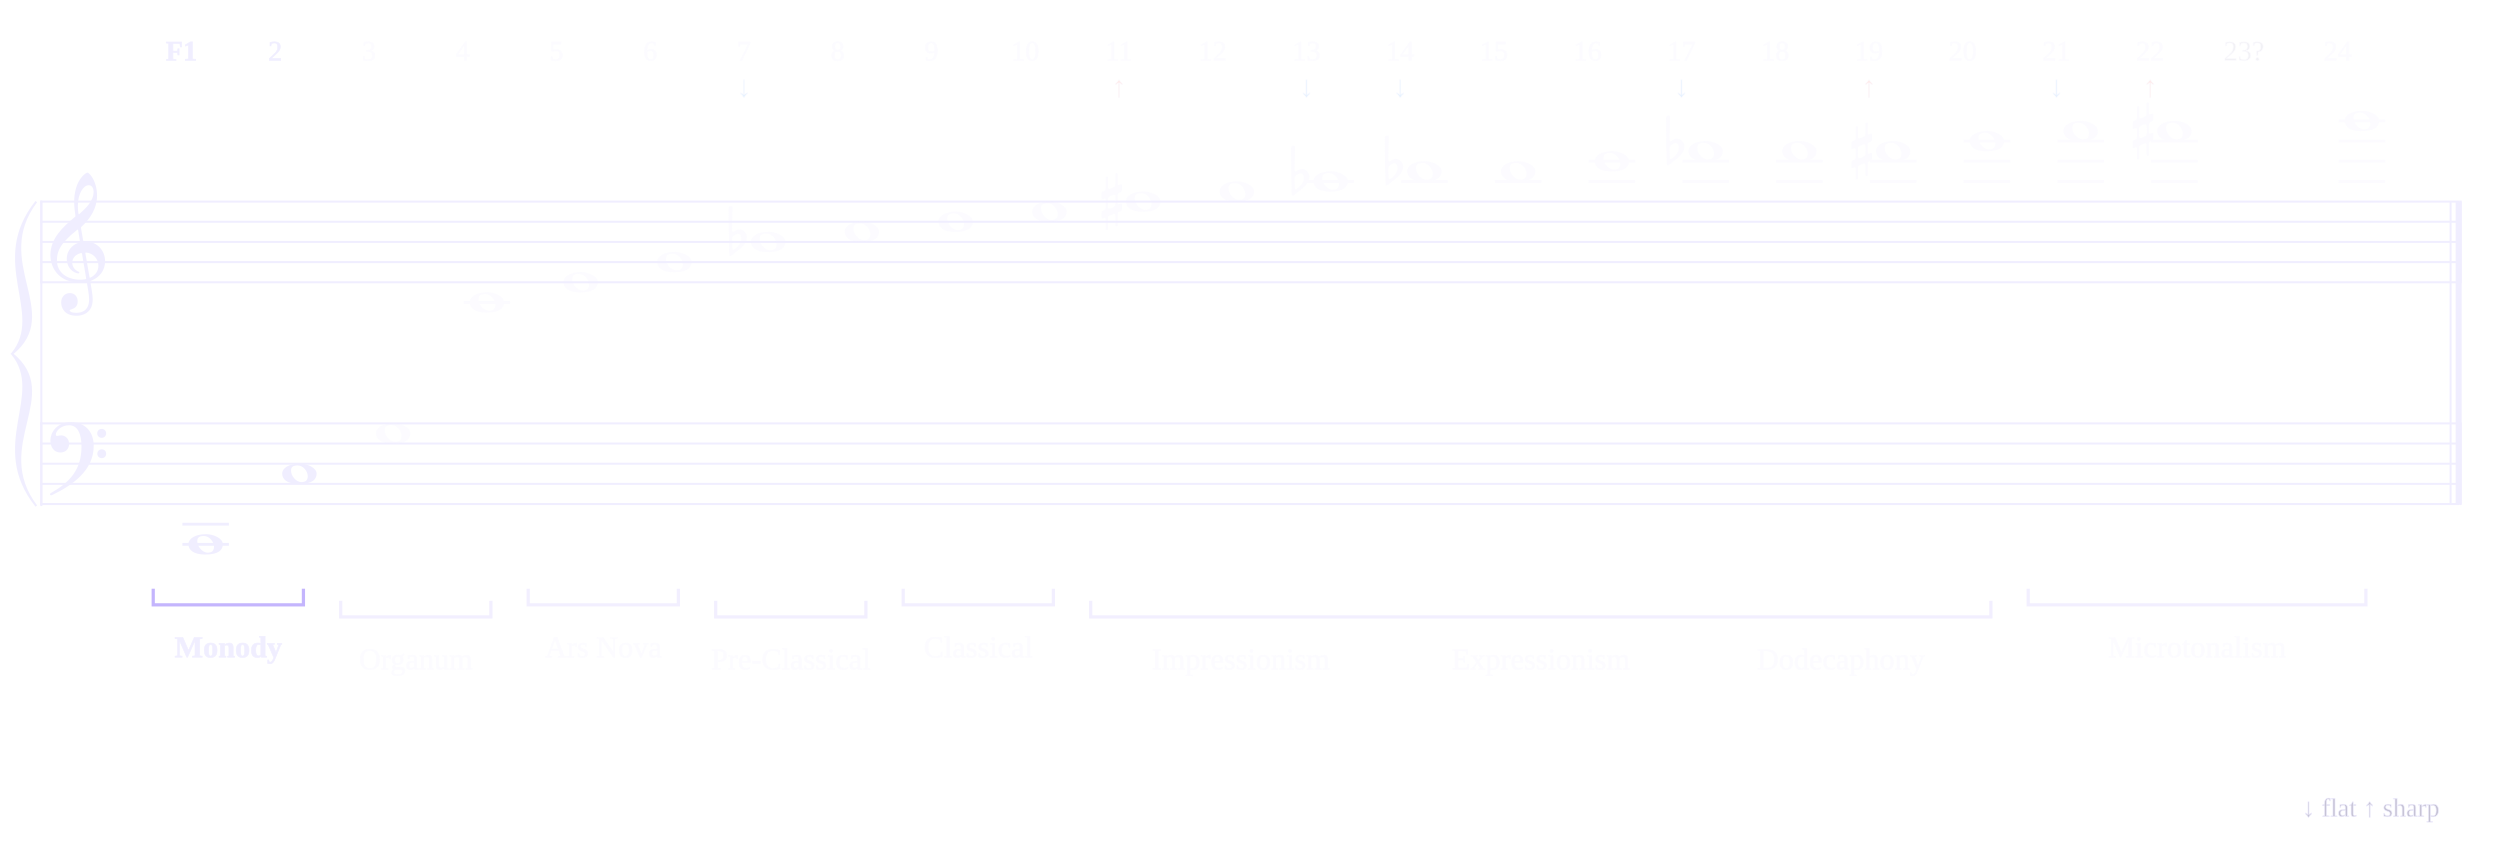
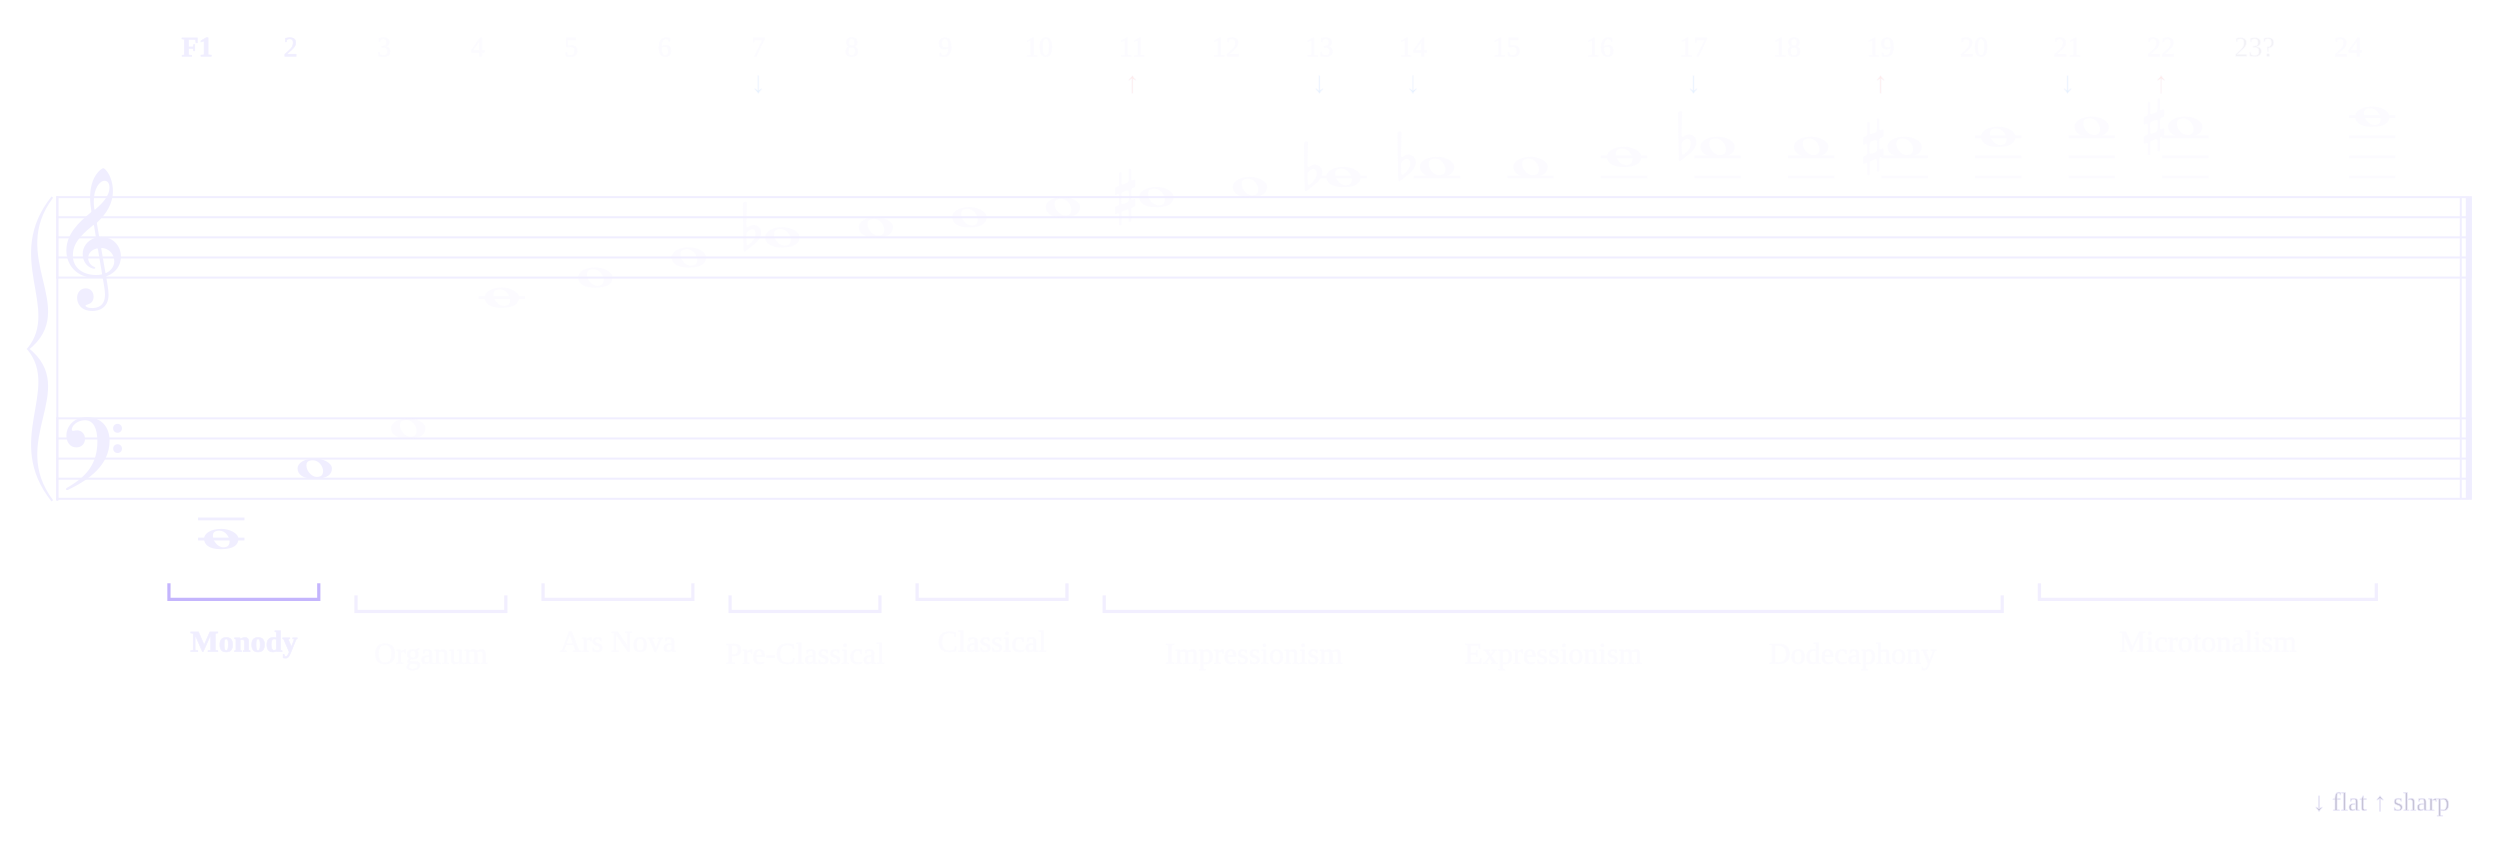
- <svg xmlns="http://www.w3.org/2000/svg" stroke-width="0.3" stroke-dasharray="none" fill="#f0eeff" stroke="#f0eeff" font-family="Arial, sans-serif" font-size="10pt" font-weight="normal" font-style="normal" viewBox="0 0 1240 420" role="img" style="width: 1240px; height: 420px;">
+ <svg xmlns="http://www.w3.org/2000/svg" stroke-width="0.3" stroke-dasharray="none" fill="#f0eeff" stroke="#f0eeff" font-family="Arial, sans-serif" font-size="10pt" font-weight="normal" font-style="normal" viewBox="-8 3 1243 419" style="width: 1240px; height: 420px;" role="img">
  <g class="vf-stave" id="vf-auto5633" stroke-width="1" fill="#f0eeff" stroke="#f0eeff">
    <path fill="none" d="M20 100L1220 100" />
    <path fill="none" d="M20 110L1220 110" />
    <path fill="none" d="M20 120L1220 120" />
    <path fill="none" d="M20 130L1220 130" />
    <path fill="none" d="M20 140L1220 140" />
  </g>
  <g class="vf-stavebarline" id="vf-auto5634" fill="#f0eeff" stroke="#f0eeff">
    <rect x="20" y="99.5" width="1" height="41" stroke="none" />
  </g>
  <g class="vf-stavebarline" id="vf-auto5635" fill="#f0eeff" stroke="#f0eeff">
    <rect x="1220" y="99.5" width="1" height="41" stroke="none" />
  </g>
  <g class="vf-clef" id="vf-auto5636" fill="#f0eeff" stroke="#f0eeff">
    <path stroke="none" d="M40.191 113.208C40.135 112.731,40.191 112.703,40.444 112.45C44.824 108.378,48.138 103.24,48.138 97.034C48.138 93.524,47.155 90.042,45.498 87.627C44.881 86.729,43.842 85.606,43.392 85.606C42.831 85.606,41.567 86.644,40.781 87.543C37.776 90.856,36.794 95.911,36.794 100.123C36.794 102.454,37.102 105.093,37.383 106.75C37.468 107.227,37.496 107.311,37.018 107.733C31.178 112.534,25 118.319,25 126.49C25 133.51,29.802 140.193,39.714 140.193C40.641 140.193,41.708 140.109,42.522 139.94C42.943 139.856,43.027 139.828,43.112 140.305C43.589 143.029,44.207 146.539,44.207 148.449C44.207 154.43,40.163 155.16,37.776 155.16C35.586 155.16,34.547 154.514,34.547 153.98C34.547 153.7,34.912 153.587,35.839 153.278C37.102 152.913,38.535 151.846,38.535 149.488C38.535 147.269,37.131 145.36,34.66 145.36C31.964 145.36,30.335 147.522,30.335 150.021C30.335 152.632,31.908 156.62,38.029 156.62C40.725 156.62,45.976 155.384,45.976 148.533C45.976 146.202,45.246 142.383,44.824 139.856C44.74 139.379,44.768 139.435,45.33 139.182C49.43 137.554,52.125 134.128,52.125 129.551C52.125 124.384,48.334 119.807,42.382 119.807C41.343 119.807,41.343 119.807,41.202 119.077M44.01 91.867C45.33 91.867,46.425 92.962,46.425 95.181C46.425 99.674,42.578 103.324,39.405 106.104C39.124 106.357,38.956 106.3,38.872 105.767C38.703 104.728,38.619 103.352,38.619 102.06C38.619 95.742,41.539 91.867,44.01 91.867M39.602 119.414C39.714 120.172,39.714 120.144,38.984 120.369C35.446 121.576,33.115 124.777,33.115 128.231C33.115 131.853,35.025 134.437,37.776 135.391C38.113 135.504,38.591 135.616,38.872 135.616C39.18 135.616,39.349 135.419,39.349 135.167C39.349 134.886,39.04 134.774,38.759 134.661C37.046 133.931,35.839 132.19,35.839 130.337C35.839 128.006,37.411 126.293,39.882 125.591C40.528 125.423,40.612 125.479,40.697 125.928L42.718 137.975C42.803 138.424,42.747 138.424,42.157 138.536C41.511 138.649,40.697 138.733,39.882 138.733C32.806 138.733,28.229 134.802,28.229 129.186C28.229 126.799,28.65 123.598,31.992 119.807C34.435 117.111,36.288 115.595,38.17 114.079C38.591 113.742,38.675 113.798,38.759 114.219M42.382 125.844C42.297 125.339,42.353 125.226,42.831 125.283C46.116 125.563,48.812 128.315,48.812 131.853C48.812 134.409,47.267 136.458,45.021 137.61C44.544 137.834,44.459 137.834,44.375 137.357" />
  </g>
  <g class="vf-stave" id="vf-auto5637" stroke-width="1" fill="#f0eeff" stroke="#f0eeff">
    <path fill="none" d="M20 210L1220 210" />
    <path fill="none" d="M20 220L1220 220" />
    <path fill="none" d="M20 230L1220 230" />
    <path fill="none" d="M20 240L1220 240" />
    <path fill="none" d="M20 250L1220 250" />
  </g>
  <g class="vf-stavebarline" id="vf-auto5638" fill="#f0eeff" stroke="#f0eeff">
    <rect x="20" y="209.5" width="1" height="41" stroke="none" />
  </g>
  <g class="vf-stavebarline" id="vf-auto5639" fill="#f0eeff" stroke="#f0eeff">
    <rect x="1220" y="209.5" width="1" height="41" stroke="none" />
  </g>
  <g class="vf-clef" id="vf-auto5640" fill="#f0eeff" stroke="#f0eeff">
    <path stroke="none" d="M35.193 209.414C28.145 209.414,25 214.552,25 218.428C25 221.657,26.685 224.437,29.97 224.437C32.525 224.437,34.266 222.668,34.266 220.168C34.266 217.585,32.357 215.956,30.391 215.956C29.296 215.956,28.875 216.237,28.37 216.237C27.836 216.237,27.696 215.928,27.696 215.507C27.696 213.907,30.139 210.93,34.266 210.93C38.535 210.93,40.416 215.142,40.416 221.488C40.416 232.776,34.828 239.094,25.393 244.458C25.028 244.654,24.803 244.879,24.803 245.188C24.803 245.44,24.972 245.665,25.337 245.665C25.534 245.665,25.758 245.609,26.011 245.469C35.951 240.611,46.481 233.422,46.481 221.123C46.481 214.103,42.185 209.414,35.193 209.414M50.44 212.727C49.177 212.727,48.222 213.682,48.222 214.946C48.222 216.209,49.177 217.164,50.44 217.164C51.676 217.164,52.659 216.209,52.659 214.946C52.659 213.682,51.676 212.727,50.44 212.727M50.469 222.864C49.233 222.864,48.278 223.791,48.278 225.054C48.278 226.318,49.233 227.245,50.469 227.245C51.732 227.245,52.659 226.318,52.659 225.054C52.659 223.791,51.732 222.864,50.469 222.864" />
  </g>
  <path fill="#f0eeff" stroke="none" d="M18 100C-4.8 130.2,31.2 155.115,6 175.5C31.2 195.885,-4.8 220.8,18 251C-6 220.8,22.8 195.885,6 175.5C22.8 155.115,-6 130.2,18 100" />
  <path stroke-width="1" fill="none" stroke="#f0eeff" d="M18 100C-4.8 130.2,31.2 155.115,6 175.5C31.2 195.885,-4.8 220.8,18 251C-6 220.8,22.8 195.885,6 175.5C22.8 155.115,-6 130.2,18 100" />
  <rect x="20" y="100" width="1" height="151" fill="#f0eeff" stroke="none" />
  <rect x="1215" y="100" width="1" height="150" fill="#f0eeff" stroke="none" />
  <rect x="1218" y="100" width="3" height="150" fill="#f0eeff" stroke="none" />
  <g fill="#f0eeff" stroke="#f0eeff">
    <g class="vf-stavenote" id="vf-auto5644">
      <path stroke-width="1.4" fill="none" stroke="#f0eeff" d="M90.464 260L113.536 260" />
      <path stroke-width="1.4" fill="none" stroke="#f0eeff" d="M90.464 270L113.536 270" />
      <g class="vf-notehead" id="vf-auto5647" pointer-events="bounding-box">
        <path stroke="none" d="M102.197 264.946C96.833 264.946,93.464 267.164,93.464 269.916C93.464 272.64,95.766 275.054,101.803 275.054C108.43 275.054,110.536 272.752,110.536 269.916C110.536 267.052,105.959 264.946,102.197 264.946M97.956 267.445C98.406 266.041,99.894 265.844,101.158 265.844C103.938 265.844,106.156 268.821,106.156 271.264C106.156 272.499,105.622 273.65,104.303 273.959C103.909 274.072,103.46 274.128,103.039 274.128C101.579 274.128,100.091 273.145,99.248 272.022C98.434 271.095,97.844 269.719,97.844 268.428C97.844 268.091,97.872 267.782,97.956 267.445" />
      </g>
    </g>
    <text x="90" y="30" fill="#f0eeff" font-family="Georgia, &quot;Times New Roman&quot;, serif" font-size="14" text-anchor="middle" font-weight="bold">F1</text>
  </g>
  <g fill="#f0eeff" stroke="#f0eeff">
    <g class="vf-stavenote" id="vf-auto5648">
      <g class="vf-notehead" id="vf-auto5651" pointer-events="bounding-box">
        <path stroke="none" d="M148.697 229.946C143.333 229.946,139.964 232.164,139.964 234.916C139.964 237.64,142.266 240.054,148.303 240.054C154.93 240.054,157.036 237.752,157.036 234.916C157.036 232.052,152.459 229.946,148.697 229.946M144.456 232.445C144.906 231.041,146.394 230.844,147.658 230.844C150.438 230.844,152.656 233.821,152.656 236.264C152.656 237.499,152.122 238.65,150.803 238.959C150.409 239.072,149.96 239.128,149.539 239.128C148.079 239.128,146.591 238.145,145.748 237.022C144.934 236.095,144.344 234.719,144.344 233.428C144.344 233.091,144.372 232.782,144.456 232.445" />
      </g>
    </g>
    <text x="136.5" y="30" fill="#f0eeff" font-family="Georgia, &quot;Times New Roman&quot;, serif" font-size="14" text-anchor="middle">2</text>
  </g>
  <g fill="#f0eeff" stroke="#f0eeff" opacity="0.22">
    <g class="vf-stavenote" id="vf-auto5652">
      <g class="vf-notehead" id="vf-auto5655" pointer-events="bounding-box">
        <path stroke="none" d="M195.197 209.946C189.833 209.946,186.464 212.164,186.464 214.916C186.464 217.64,188.766 220.054,194.803 220.054C201.43 220.054,203.536 217.752,203.536 214.916C203.536 212.052,198.959 209.946,195.197 209.946M190.956 212.445C191.406 211.041,192.894 210.844,194.158 210.844C196.938 210.844,199.156 213.821,199.156 216.264C199.156 217.499,198.622 218.65,197.303 218.959C196.909 219.072,196.46 219.128,196.039 219.128C194.579 219.128,193.091 218.145,192.248 217.022C191.434 216.095,190.844 214.719,190.844 213.428C190.844 213.091,190.872 212.782,190.956 212.445" />
      </g>
    </g>
    <text x="183" y="30" fill="#f0eeff" font-family="Georgia, &quot;Times New Roman&quot;, serif" font-size="14" text-anchor="middle">3</text>
  </g>
  <g fill="#f0eeff" stroke="#f0eeff" opacity="0.22">
    <g class="vf-stavenote" id="vf-auto5656">
      <path stroke-width="1.4" fill="none" stroke="#f0eeff" d="M229.964 150L253.036 150" />
      <g class="vf-notehead" id="vf-auto5659" pointer-events="bounding-box">
        <path stroke="none" d="M241.697 144.946C236.333 144.946,232.964 147.164,232.964 149.916C232.964 152.64,235.266 155.054,241.303 155.054C247.93 155.054,250.036 152.752,250.036 149.916C250.036 147.052,245.459 144.946,241.697 144.946M237.456 147.445C237.906 146.041,239.394 145.844,240.658 145.844C243.438 145.844,245.656 148.821,245.656 151.264C245.656 152.499,245.122 153.65,243.803 153.959C243.409 154.072,242.96 154.128,242.539 154.128C241.079 154.128,239.591 153.145,238.748 152.022C237.934 151.095,237.344 149.719,237.344 148.428C237.344 148.091,237.372 147.782,237.456 147.445" />
      </g>
    </g>
    <text x="229.5" y="30" fill="#f0eeff" font-family="Georgia, &quot;Times New Roman&quot;, serif" font-size="14" text-anchor="middle">4</text>
  </g>
  <g fill="#f0eeff" stroke="#f0eeff" opacity="0.22">
    <g class="vf-stavenote" id="vf-auto5660">
      <g class="vf-notehead" id="vf-auto5663" pointer-events="bounding-box">
        <path stroke="none" d="M288.197 134.946C282.833 134.946,279.464 137.164,279.464 139.916C279.464 142.64,281.766 145.054,287.803 145.054C294.43 145.054,296.536 142.752,296.536 139.916C296.536 137.052,291.959 134.946,288.197 134.946M283.956 137.445C284.406 136.041,285.894 135.844,287.158 135.844C289.938 135.844,292.156 138.821,292.156 141.264C292.156 142.499,291.622 143.65,290.303 143.959C289.909 144.072,289.46 144.128,289.039 144.128C287.579 144.128,286.091 143.145,285.248 142.022C284.434 141.095,283.844 139.719,283.844 138.428C283.844 138.091,283.872 137.782,283.956 137.445" />
      </g>
    </g>
    <text x="276" y="30" fill="#f0eeff" font-family="Georgia, &quot;Times New Roman&quot;, serif" font-size="14" text-anchor="middle">5</text>
  </g>
  <g fill="#f0eeff" stroke="#f0eeff" opacity="0.22">
    <g class="vf-stavenote" id="vf-auto5664">
      <g class="vf-notehead" id="vf-auto5667" pointer-events="bounding-box">
        <path stroke="none" d="M334.697 124.946C329.333 124.946,325.964 127.164,325.964 129.916C325.964 132.64,328.266 135.054,334.303 135.054C340.93 135.054,343.036 132.752,343.036 129.916C343.036 127.052,338.459 124.946,334.697 124.946M330.456 127.445C330.906 126.041,332.394 125.844,333.658 125.844C336.438 125.844,338.656 128.821,338.656 131.264C338.656 132.499,338.122 133.65,336.803 133.959C336.409 134.072,335.96 134.128,335.539 134.128C334.079 134.128,332.591 133.145,331.748 132.022C330.934 131.095,330.344 129.719,330.344 128.428C330.344 128.091,330.372 127.782,330.456 127.445" />
      </g>
    </g>
    <text x="322.5" y="30" fill="#f0eeff" font-family="Georgia, &quot;Times New Roman&quot;, serif" font-size="14" text-anchor="middle">6</text>
  </g>
  <g fill="#f0eeff" stroke="#f0eeff" opacity="0.22">
    <g class="vf-stavenote" id="vf-auto5668">
      <g class="vf-notehead" id="vf-auto5671" pointer-events="bounding-box">
        <path stroke="none" d="M381.197 114.946C375.833 114.946,372.464 117.164,372.464 119.916C372.464 122.64,374.766 125.054,380.803 125.054C387.43 125.054,389.536 122.752,389.536 119.916C389.536 117.052,384.959 114.946,381.197 114.946M376.956 117.445C377.406 116.041,378.894 115.844,380.158 115.844C382.938 115.844,385.156 118.821,385.156 121.264C385.156 122.499,384.622 123.65,383.303 123.959C382.909 124.072,382.46 124.128,382.039 124.128C380.579 124.128,379.091 123.145,378.248 122.022C377.434 121.095,376.844 119.719,376.844 118.428C376.844 118.091,376.872 117.782,376.956 117.445" />
        <path stroke="none" d="M361.815 126.88C361.955 127.048,362.068 127.076,362.18 127.076C362.32 127.076,362.433 126.992,362.433 126.992C363.64 126.318,364.623 125.223,365.634 124.521C369.228 122.022,370.464 119.551,370.464 117.697C370.464 115.395,368.695 113.935,366.841 113.822C366.139 113.822,365.185 114.131,364.623 114.496C364.37 114.693,363.921 115.058,363.724 115.058C363.64 115.058,363.612 115.058,363.528 115.03C363.247 114.918,363.079 114.609,363.079 114.328C363.107 113.457,363.359 103.742,363.359 102.927C363.359 102.478,362.994 102.253,362.601 102.253C362.012 102.253,361.366 102.647,361.338 103.377C361.338 103.377,361.506 126.458,361.815 126.88M363.247 123.285C363.247 123.285,363.107 120.842,363.107 119.242C363.107 118.596,363.163 118.091,363.191 117.95C363.472 117.136,365.1 115.956,366.027 115.956C367.206 115.956,367.684 117.304,367.684 118.315C367.684 120.477,365.83 122.668,364.09 123.763C363.921 123.847,363.809 123.875,363.696 123.875C363.331 123.875,363.247 123.482,363.247 123.285" />
      </g>
    </g>
    <text x="369" y="30" fill="#f0eeff" font-family="Georgia, &quot;Times New Roman&quot;, serif" font-size="14" text-anchor="middle">7</text>
    <text x="369" y="48" fill="#93c5fd" font-family="Georgia, &quot;Times New Roman&quot;, serif" font-size="15" text-anchor="middle">↓</text>
  </g>
  <g fill="#f0eeff" stroke="#f0eeff" opacity="0.22">
    <g class="vf-stavenote" id="vf-auto5674">
      <g class="vf-notehead" id="vf-auto5677" pointer-events="bounding-box">
        <path stroke="none" d="M427.697 109.946C422.333 109.946,418.964 112.164,418.964 114.916C418.964 117.64,421.266 120.054,427.303 120.054C433.93 120.054,436.036 117.752,436.036 114.916C436.036 112.052,431.459 109.946,427.697 109.946M423.456 112.445C423.906 111.041,425.394 110.844,426.658 110.844C429.438 110.844,431.656 113.821,431.656 116.264C431.656 117.499,431.122 118.65,429.803 118.959C429.409 119.072,428.96 119.128,428.539 119.128C427.079 119.128,425.591 118.145,424.748 117.022C423.934 116.095,423.344 114.719,423.344 113.428C423.344 113.091,423.372 112.782,423.456 112.445" />
      </g>
    </g>
    <text x="415.5" y="30" fill="#f0eeff" font-family="Georgia, &quot;Times New Roman&quot;, serif" font-size="14" text-anchor="middle">8</text>
  </g>
  <g fill="#f0eeff" stroke="#f0eeff" opacity="0.22">
    <g class="vf-stavenote" id="vf-auto5678">
      <g class="vf-notehead" id="vf-auto5681" pointer-events="bounding-box">
        <path stroke="none" d="M474.197 104.946C468.833 104.946,465.464 107.164,465.464 109.916C465.464 112.64,467.766 115.054,473.803 115.054C480.43 115.054,482.536 112.752,482.536 109.916C482.536 107.052,477.959 104.946,474.197 104.946M469.956 107.445C470.406 106.041,471.894 105.844,473.158 105.844C475.938 105.844,478.156 108.821,478.156 111.264C478.156 112.499,477.622 113.65,476.303 113.959C475.909 114.072,475.46 114.128,475.039 114.128C473.579 114.128,472.091 113.145,471.248 112.022C470.434 111.095,469.844 109.719,469.844 108.428C469.844 108.091,469.872 107.782,469.956 107.445" />
      </g>
    </g>
    <text x="462" y="30" fill="#f0eeff" font-family="Georgia, &quot;Times New Roman&quot;, serif" font-size="14" text-anchor="middle">9</text>
  </g>
  <g fill="#f0eeff" stroke="#f0eeff" opacity="0.22">
    <g class="vf-stavenote" id="vf-auto5682">
      <g class="vf-notehead" id="vf-auto5685" pointer-events="bounding-box">
        <path stroke="none" d="M520.697 99.946C515.333 99.946,511.964 102.164,511.964 104.916C511.964 107.64,514.266 110.054,520.303 110.054C526.93 110.054,529.036 107.752,529.036 104.916C529.036 102.052,524.459 99.946,520.697 99.946M516.456 102.445C516.906 101.041,518.394 100.844,519.658 100.844C522.438 100.844,524.656 103.821,524.656 106.264C524.656 107.499,524.122 108.65,522.803 108.959C522.409 109.072,521.96 109.128,521.539 109.128C520.079 109.128,518.591 108.145,517.748 107.022C516.934 106.095,516.344 104.719,516.344 103.428C516.344 103.091,516.372 102.782,516.456 102.445" />
      </g>
    </g>
    <text x="508.5" y="30" fill="#f0eeff" font-family="Georgia, &quot;Times New Roman&quot;, serif" font-size="14" text-anchor="middle">10</text>
  </g>
  <g fill="#f0eeff" stroke="#f0eeff" opacity="0.22">
    <g class="vf-stavenote" id="vf-auto5686">
      <g class="vf-notehead" id="vf-auto5689" pointer-events="bounding-box">
        <path stroke="none" d="M567.197 94.946C561.833 94.946,558.464 97.164,558.464 99.916C558.464 102.64,560.766 105.054,566.803 105.054C573.43 105.054,575.536 102.752,575.536 99.916C575.536 97.052,570.959 94.946,567.197 94.946M562.956 97.445C563.406 96.041,564.894 95.844,566.158 95.844C568.938 95.844,571.156 98.821,571.156 101.264C571.156 102.499,570.622 103.65,569.303 103.959C568.909 104.072,568.46 104.128,568.039 104.128C566.579 104.128,565.091 103.145,564.248 102.022C563.434 101.095,562.844 99.719,562.844 98.428C562.844 98.091,562.872 97.782,562.956 97.445" />
        <path stroke="none" d="M555.958 95.226C556.239 95.114,556.464 94.777,556.464 94.552L556.464 91.66C556.464 91.464,556.323 91.351,556.155 91.351C556.099 91.351,556.042 91.351,555.958 91.379C555.958 91.379,555.144 91.716,554.947 91.744C554.667 91.744,554.386 91.548,554.386 91.239L554.386 86.297C554.386 86.044,554.133 85.848,553.824 85.848C553.431 85.848,553.178 86.044,553.178 86.297L553.178 91.548C553.122 91.941,553.01 92.475,552.645 92.727C552.167 93.008,550.792 93.57,550.09 93.738C549.753 93.738,549.612 93.261,549.612 92.924L549.612 88.066C549.612 87.841,549.331 87.617,549.051 87.617C548.657 87.617,548.405 87.841,548.405 88.066L548.405 93.542C548.405 94.103,548.152 94.496,547.927 94.609C547.675 94.749,546.86 95.058,546.86 95.058C546.58 95.142,546.383 95.479,546.383 95.704L546.383 98.596C546.383 98.821,546.495 98.961,546.748 98.961L546.832 98.905C546.86 98.905,547.478 98.652,547.787 98.512L547.843 98.456C548.152 98.456,548.405 98.877,548.405 99.186L548.405 103.201C548.405 103.65,548.208 104.015,547.955 104.128C547.731 104.212,546.86 104.577,546.86 104.577C546.58 104.661,546.383 104.97,546.383 105.223L546.383 108.087C546.383 108.34,546.495 108.452,546.748 108.452L546.832 108.424C546.86 108.424,547.422 108.171,547.787 108.059C547.843 108.003,547.871 108.003,547.927 108.003C548.208 108.003,548.405 108.452,548.405 108.649L548.405 113.619C548.405 113.872,548.657 114.068,548.938 114.068C549.331 114.068,549.612 113.872,549.612 113.619L549.612 108.003C549.612 107.469,549.809 107.188,550.033 107.104L552.476 106.093C552.476 106.093,552.532 106.093,552.532 106.093L552.617 106.065C552.982 106.065,553.178 106.543,553.178 106.795L553.178 111.85C553.178 112.102,553.431 112.299,553.712 112.299C554.133 112.299,554.386 112.102,554.386 111.85L554.386 106.093C554.386 105.784,554.554 105.307,554.835 105.167C555.116 105.054,555.958 104.717,555.958 104.717C556.239 104.605,556.464 104.296,556.464 104.044L556.464 101.179C556.464 100.983,556.323 100.842,556.155 100.842C556.099 100.842,556.042 100.842,555.958 100.899L554.919 101.292C554.667 101.292,554.386 101.039,554.386 100.562L554.386 96.799C554.386 96.518,554.582 95.76,554.919 95.62M553.178 101.825C552.926 102.64,551.044 103.426,550.09 103.426C549.865 103.426,549.668 103.37,549.612 103.229C549.528 103.061,549.5 102.19,549.5 101.207C549.5 99.972,549.528 98.54,549.612 98.231C549.696 97.529,551.55 96.687,552.561 96.687C552.841 96.687,553.094 96.771,553.178 96.939C553.263 97.136,553.347 98.147,553.347 99.242C553.347 100.337,553.263 101.46,553.178 101.825" />
      </g>
    </g>
    <text x="555" y="30" fill="#f0eeff" font-family="Georgia, &quot;Times New Roman&quot;, serif" font-size="14" text-anchor="middle">11</text>
    <text x="555" y="48" fill="#fca5a5" font-family="Georgia, &quot;Times New Roman&quot;, serif" font-size="15" text-anchor="middle">↑</text>
  </g>
  <g fill="#f0eeff" stroke="#f0eeff" opacity="0.22">
    <g class="vf-stavenote" id="vf-auto5692">
      <g class="vf-notehead" id="vf-auto5695" pointer-events="bounding-box">
        <path stroke="none" d="M613.697 89.946C608.333 89.946,604.964 92.164,604.964 94.916C604.964 97.64,607.266 100.054,613.303 100.054C619.93 100.054,622.036 97.752,622.036 94.916C622.036 92.052,617.459 89.946,613.697 89.946M609.456 92.445C609.906 91.041,611.394 90.844,612.658 90.844C615.438 90.844,617.656 93.821,617.656 96.264C617.656 97.499,617.122 98.65,615.803 98.959C615.409 99.072,614.96 99.128,614.539 99.128C613.079 99.128,611.591 98.145,610.748 97.022C609.934 96.095,609.344 94.719,609.344 93.428C609.344 93.091,609.372 92.782,609.456 92.445" />
      </g>
    </g>
    <text x="601.5" y="30" fill="#f0eeff" font-family="Georgia, &quot;Times New Roman&quot;, serif" font-size="14" text-anchor="middle">12</text>
  </g>
  <g fill="#f0eeff" stroke="#f0eeff" opacity="0.22">
    <g class="vf-stavenote" id="vf-auto5696">
      <path stroke-width="1.4" fill="none" stroke="#f0eeff" d="M648.464 90L671.536 90" />
      <g class="vf-notehead" id="vf-auto5699" pointer-events="bounding-box">
        <path stroke="none" d="M660.197 84.946C654.833 84.946,651.464 87.164,651.464 89.916C651.464 92.64,653.766 95.054,659.803 95.054C666.43 95.054,668.536 92.752,668.536 89.916C668.536 87.052,663.959 84.946,660.197 84.946M655.956 87.445C656.406 86.041,657.894 85.844,659.158 85.844C661.938 85.844,664.156 88.821,664.156 91.264C664.156 92.499,663.622 93.65,662.303 93.959C661.909 94.072,661.46 94.128,661.039 94.128C659.579 94.128,658.091 93.145,657.248 92.022C656.434 91.095,655.844 89.719,655.844 88.428C655.844 88.091,655.872 87.782,655.956 87.445" />
        <path stroke="none" d="M640.815 96.88C640.955 97.048,641.068 97.076,641.18 97.076C641.32 97.076,641.433 96.992,641.433 96.992C642.64 96.318,643.623 95.223,644.634 94.521C648.228 92.022,649.464 89.551,649.464 87.697C649.464 85.395,647.695 83.935,645.841 83.822C645.139 83.822,644.185 84.131,643.623 84.496C643.37 84.693,642.921 85.058,642.724 85.058C642.64 85.058,642.612 85.058,642.528 85.03C642.247 84.918,642.079 84.609,642.079 84.328C642.107 83.457,642.359 73.742,642.359 72.927C642.359 72.478,641.994 72.253,641.601 72.253C641.012 72.253,640.366 72.647,640.338 73.377C640.338 73.377,640.506 96.458,640.815 96.88M642.247 93.285C642.247 93.285,642.107 90.842,642.107 89.242C642.107 88.596,642.163 88.091,642.191 87.95C642.472 87.136,644.1 85.956,645.027 85.956C646.206 85.956,646.684 87.304,646.684 88.315C646.684 90.477,644.83 92.668,643.09 93.763C642.921 93.847,642.809 93.875,642.696 93.875C642.331 93.875,642.247 93.482,642.247 93.285" />
      </g>
    </g>
    <text x="648" y="30" fill="#f0eeff" font-family="Georgia, &quot;Times New Roman&quot;, serif" font-size="14" text-anchor="middle">13</text>
    <text x="648" y="48" fill="#93c5fd" font-family="Georgia, &quot;Times New Roman&quot;, serif" font-size="15" text-anchor="middle">↓</text>
  </g>
  <g fill="#f0eeff" stroke="#f0eeff" opacity="0.22">
    <g class="vf-stavenote" id="vf-auto5702">
      <path stroke-width="1.4" fill="none" stroke="#f0eeff" d="M694.964 90L718.036 90" />
      <g class="vf-notehead" id="vf-auto5705" pointer-events="bounding-box">
        <path stroke="none" d="M706.697 79.946C701.333 79.946,697.964 82.164,697.964 84.916C697.964 87.64,700.266 90.054,706.303 90.054C712.93 90.054,715.036 87.752,715.036 84.916C715.036 82.052,710.459 79.946,706.697 79.946M702.456 82.445C702.906 81.041,704.394 80.844,705.658 80.844C708.438 80.844,710.656 83.821,710.656 86.264C710.656 87.499,710.122 88.65,708.803 88.959C708.409 89.072,707.96 89.128,707.539 89.128C706.079 89.128,704.591 88.145,703.748 87.022C702.934 86.095,702.344 84.719,702.344 83.428C702.344 83.091,702.372 82.782,702.456 82.445" />
        <path stroke="none" d="M687.315 91.88C687.455 92.048,687.568 92.076,687.68 92.076C687.82 92.076,687.933 91.992,687.933 91.992C689.14 91.318,690.123 90.223,691.134 89.521C694.728 87.022,695.964 84.551,695.964 82.697C695.964 80.395,694.195 78.935,692.341 78.822C691.639 78.822,690.685 79.131,690.123 79.496C689.87 79.693,689.421 80.058,689.224 80.058C689.14 80.058,689.112 80.058,689.028 80.03C688.747 79.918,688.579 79.609,688.579 79.328C688.607 78.457,688.859 68.742,688.859 67.927C688.859 67.478,688.494 67.253,688.101 67.253C687.512 67.253,686.866 67.647,686.838 68.377C686.838 68.377,687.006 91.458,687.315 91.88M688.747 88.285C688.747 88.285,688.607 85.842,688.607 84.242C688.607 83.596,688.663 83.091,688.691 82.95C688.972 82.136,690.6 80.956,691.527 80.956C692.706 80.956,693.184 82.304,693.184 83.315C693.184 85.477,691.33 87.668,689.59 88.763C689.421 88.847,689.309 88.875,689.196 88.875C688.831 88.875,688.747 88.482,688.747 88.285" />
      </g>
    </g>
    <text x="694.5" y="30" fill="#f0eeff" font-family="Georgia, &quot;Times New Roman&quot;, serif" font-size="14" text-anchor="middle">14</text>
    <text x="694.5" y="48" fill="#93c5fd" font-family="Georgia, &quot;Times New Roman&quot;, serif" font-size="15" text-anchor="middle">↓</text>
  </g>
  <g fill="#f0eeff" stroke="#f0eeff" opacity="0.22">
    <g class="vf-stavenote" id="vf-auto5708">
      <path stroke-width="1.4" fill="none" stroke="#f0eeff" d="M741.464 90L764.536 90" />
      <g class="vf-notehead" id="vf-auto5711" pointer-events="bounding-box">
        <path stroke="none" d="M753.197 79.946C747.833 79.946,744.464 82.164,744.464 84.916C744.464 87.64,746.766 90.054,752.803 90.054C759.43 90.054,761.536 87.752,761.536 84.916C761.536 82.052,756.959 79.946,753.197 79.946M748.956 82.445C749.406 81.041,750.894 80.844,752.158 80.844C754.938 80.844,757.156 83.821,757.156 86.264C757.156 87.499,756.622 88.65,755.303 88.959C754.909 89.072,754.46 89.128,754.039 89.128C752.579 89.128,751.091 88.145,750.248 87.022C749.434 86.095,748.844 84.719,748.844 83.428C748.844 83.091,748.872 82.782,748.956 82.445" />
      </g>
    </g>
    <text x="741" y="30" fill="#f0eeff" font-family="Georgia, &quot;Times New Roman&quot;, serif" font-size="14" text-anchor="middle">15</text>
  </g>
  <g fill="#f0eeff" stroke="#f0eeff" opacity="0.22">
    <g class="vf-stavenote" id="vf-auto5712">
      <path stroke-width="1.4" fill="none" stroke="#f0eeff" d="M787.964 90L811.036 90" />
      <path stroke-width="1.4" fill="none" stroke="#f0eeff" d="M787.964 80L811.036 80" />
      <g class="vf-notehead" id="vf-auto5715" pointer-events="bounding-box">
        <path stroke="none" d="M799.697 74.946C794.333 74.946,790.964 77.164,790.964 79.916C790.964 82.64,793.266 85.054,799.303 85.054C805.93 85.054,808.036 82.752,808.036 79.916C808.036 77.052,803.459 74.946,799.697 74.946M795.456 77.445C795.906 76.041,797.394 75.844,798.658 75.844C801.438 75.844,803.656 78.821,803.656 81.264C803.656 82.499,803.122 83.65,801.803 83.959C801.409 84.072,800.96 84.128,800.539 84.128C799.079 84.128,797.591 83.145,796.748 82.022C795.934 81.095,795.344 79.719,795.344 78.428C795.344 78.091,795.372 77.782,795.456 77.445" />
      </g>
    </g>
    <text x="787.5" y="30" fill="#f0eeff" font-family="Georgia, &quot;Times New Roman&quot;, serif" font-size="14" text-anchor="middle">16</text>
  </g>
  <g fill="#f0eeff" stroke="#f0eeff" opacity="0.22">
    <g class="vf-stavenote" id="vf-auto5716">
      <path stroke-width="1.4" fill="none" stroke="#f0eeff" d="M834.464 90L857.536 90" />
      <path stroke-width="1.4" fill="none" stroke="#f0eeff" d="M834.464 80L857.536 80" />
      <g class="vf-notehead" id="vf-auto5719" pointer-events="bounding-box">
        <path stroke="none" d="M846.197 69.946C840.833 69.946,837.464 72.164,837.464 74.916C837.464 77.64,839.766 80.054,845.803 80.054C852.43 80.054,854.536 77.752,854.536 74.916C854.536 72.052,849.959 69.946,846.197 69.946M841.956 72.445C842.406 71.041,843.894 70.844,845.158 70.844C847.938 70.844,850.156 73.821,850.156 76.264C850.156 77.499,849.622 78.65,848.303 78.959C847.909 79.072,847.46 79.128,847.039 79.128C845.579 79.128,844.091 78.145,843.248 77.022C842.434 76.095,841.844 74.719,841.844 73.428C841.844 73.091,841.872 72.782,841.956 72.445" />
        <path stroke="none" d="M826.815 81.88C826.955 82.048,827.068 82.076,827.18 82.076C827.32 82.076,827.433 81.992,827.433 81.992C828.64 81.318,829.623 80.223,830.634 79.521C834.228 77.022,835.464 74.551,835.464 72.697C835.464 70.395,833.695 68.935,831.841 68.822C831.139 68.822,830.185 69.131,829.623 69.496C829.37 69.693,828.921 70.058,828.724 70.058C828.64 70.058,828.612 70.058,828.528 70.03C828.247 69.918,828.079 69.609,828.079 69.328C828.107 68.457,828.359 58.742,828.359 57.927C828.359 57.478,827.994 57.253,827.601 57.253C827.012 57.253,826.366 57.647,826.338 58.377C826.338 58.377,826.506 81.458,826.815 81.88M828.247 78.285C828.247 78.285,828.107 75.842,828.107 74.242C828.107 73.596,828.163 73.091,828.191 72.95C828.472 72.136,830.1 70.956,831.027 70.956C832.206 70.956,832.684 72.304,832.684 73.315C832.684 75.477,830.83 77.668,829.09 78.763C828.921 78.847,828.809 78.875,828.696 78.875C828.331 78.875,828.247 78.482,828.247 78.285" />
      </g>
    </g>
    <text x="834" y="30" fill="#f0eeff" font-family="Georgia, &quot;Times New Roman&quot;, serif" font-size="14" text-anchor="middle">17</text>
    <text x="834" y="48" fill="#93c5fd" font-family="Georgia, &quot;Times New Roman&quot;, serif" font-size="15" text-anchor="middle">↓</text>
  </g>
  <g fill="#f0eeff" stroke="#f0eeff" opacity="0.22">
    <g class="vf-stavenote" id="vf-auto5722">
      <path stroke-width="1.4" fill="none" stroke="#f0eeff" d="M880.964 90L904.036 90" />
      <path stroke-width="1.4" fill="none" stroke="#f0eeff" d="M880.964 80L904.036 80" />
      <g class="vf-notehead" id="vf-auto5725" pointer-events="bounding-box">
        <path stroke="none" d="M892.697 69.946C887.333 69.946,883.964 72.164,883.964 74.916C883.964 77.64,886.266 80.054,892.303 80.054C898.93 80.054,901.036 77.752,901.036 74.916C901.036 72.052,896.459 69.946,892.697 69.946M888.456 72.445C888.906 71.041,890.394 70.844,891.658 70.844C894.438 70.844,896.656 73.821,896.656 76.264C896.656 77.499,896.122 78.65,894.803 78.959C894.409 79.072,893.96 79.128,893.539 79.128C892.079 79.128,890.591 78.145,889.748 77.022C888.934 76.095,888.344 74.719,888.344 73.428C888.344 73.091,888.372 72.782,888.456 72.445" />
      </g>
    </g>
    <text x="880.5" y="30" fill="#f0eeff" font-family="Georgia, &quot;Times New Roman&quot;, serif" font-size="14" text-anchor="middle">18</text>
  </g>
  <g fill="#f0eeff" stroke="#f0eeff" opacity="0.22">
    <g class="vf-stavenote" id="vf-auto5726">
      <path stroke-width="1.4" fill="none" stroke="#f0eeff" d="M927.464 90L950.536 90" />
      <path stroke-width="1.4" fill="none" stroke="#f0eeff" d="M927.464 80L950.536 80" />
      <g class="vf-notehead" id="vf-auto5729" pointer-events="bounding-box">
        <path stroke="none" d="M939.197 69.946C933.833 69.946,930.464 72.164,930.464 74.916C930.464 77.64,932.766 80.054,938.803 80.054C945.43 80.054,947.536 77.752,947.536 74.916C947.536 72.052,942.959 69.946,939.197 69.946M934.956 72.445C935.406 71.041,936.894 70.844,938.158 70.844C940.938 70.844,943.156 73.821,943.156 76.264C943.156 77.499,942.622 78.65,941.303 78.959C940.909 79.072,940.46 79.128,940.039 79.128C938.579 79.128,937.091 78.145,936.248 77.022C935.434 76.095,934.844 74.719,934.844 73.428C934.844 73.091,934.872 72.782,934.956 72.445" />
        <path stroke="none" d="M927.958 70.226C928.239 70.114,928.464 69.777,928.464 69.552L928.464 66.66C928.464 66.464,928.323 66.351,928.155 66.351C928.099 66.351,928.042 66.351,927.958 66.379C927.958 66.379,927.144 66.716,926.947 66.744C926.667 66.744,926.386 66.548,926.386 66.239L926.386 61.297C926.386 61.044,926.133 60.848,925.824 60.848C925.431 60.848,925.178 61.044,925.178 61.297L925.178 66.548C925.122 66.941,925.01 67.475,924.645 67.727C924.167 68.008,922.792 68.57,922.09 68.738C921.753 68.738,921.612 68.261,921.612 67.924L921.612 63.066C921.612 62.841,921.331 62.617,921.051 62.617C920.657 62.617,920.405 62.841,920.405 63.066L920.405 68.542C920.405 69.103,920.152 69.496,919.927 69.609C919.675 69.749,918.86 70.058,918.86 70.058C918.58 70.142,918.383 70.479,918.383 70.704L918.383 73.596C918.383 73.821,918.495 73.961,918.748 73.961L918.832 73.905C918.86 73.905,919.478 73.652,919.787 73.512L919.843 73.456C920.152 73.456,920.405 73.877,920.405 74.186L920.405 78.201C920.405 78.65,920.208 79.015,919.955 79.128C919.731 79.212,918.86 79.577,918.86 79.577C918.58 79.661,918.383 79.97,918.383 80.223L918.383 83.087C918.383 83.34,918.495 83.452,918.748 83.452L918.832 83.424C918.86 83.424,919.422 83.171,919.787 83.059C919.843 83.003,919.871 83.003,919.927 83.003C920.208 83.003,920.405 83.452,920.405 83.649L920.405 88.619C920.405 88.872,920.657 89.068,920.938 89.068C921.331 89.068,921.612 88.872,921.612 88.619L921.612 83.003C921.612 82.469,921.809 82.188,922.033 82.104L924.476 81.093C924.476 81.093,924.532 81.093,924.532 81.093L924.617 81.065C924.982 81.065,925.178 81.543,925.178 81.795L925.178 86.85C925.178 87.102,925.431 87.299,925.712 87.299C926.133 87.299,926.386 87.102,926.386 86.85L926.386 81.093C926.386 80.784,926.554 80.307,926.835 80.167C927.116 80.054,927.958 79.717,927.958 79.717C928.239 79.605,928.464 79.296,928.464 79.044L928.464 76.179C928.464 75.983,928.323 75.842,928.155 75.842C928.099 75.842,928.042 75.842,927.958 75.899L926.919 76.292C926.667 76.292,926.386 76.039,926.386 75.562L926.386 71.799C926.386 71.518,926.582 70.76,926.919 70.62M925.178 76.825C924.926 77.64,923.044 78.426,922.09 78.426C921.865 78.426,921.668 78.37,921.612 78.229C921.528 78.061,921.5 77.19,921.5 76.207C921.5 74.972,921.528 73.54,921.612 73.231C921.696 72.529,923.55 71.687,924.561 71.687C924.841 71.687,925.094 71.771,925.178 71.939C925.263 72.136,925.347 73.147,925.347 74.242C925.347 75.337,925.263 76.46,925.178 76.825" />
      </g>
    </g>
    <text x="927" y="30" fill="#f0eeff" font-family="Georgia, &quot;Times New Roman&quot;, serif" font-size="14" text-anchor="middle">19</text>
    <text x="927" y="48" fill="#fca5a5" font-family="Georgia, &quot;Times New Roman&quot;, serif" font-size="15" text-anchor="middle">↑</text>
  </g>
  <g fill="#f0eeff" stroke="#f0eeff" opacity="0.22">
    <g class="vf-stavenote" id="vf-auto5732">
      <path stroke-width="1.4" fill="none" stroke="#f0eeff" d="M973.964 90L997.036 90" />
      <path stroke-width="1.4" fill="none" stroke="#f0eeff" d="M973.964 80L997.036 80" />
      <path stroke-width="1.4" fill="none" stroke="#f0eeff" d="M973.964 70L997.036 70" />
      <g class="vf-notehead" id="vf-auto5735" pointer-events="bounding-box">
        <path stroke="none" d="M985.697 64.946C980.333 64.946,976.964 67.164,976.964 69.916C976.964 72.64,979.266 75.054,985.303 75.054C991.93 75.054,994.036 72.752,994.036 69.916C994.036 67.052,989.459 64.946,985.697 64.946M981.456 67.445C981.906 66.041,983.394 65.844,984.658 65.844C987.438 65.844,989.656 68.821,989.656 71.264C989.656 72.499,989.122 73.65,987.803 73.959C987.409 74.072,986.96 74.128,986.539 74.128C985.079 74.128,983.591 73.145,982.748 72.022C981.934 71.095,981.344 69.719,981.344 68.428C981.344 68.091,981.372 67.782,981.456 67.445" />
      </g>
    </g>
    <text x="973.5" y="30" fill="#f0eeff" font-family="Georgia, &quot;Times New Roman&quot;, serif" font-size="14" text-anchor="middle">20</text>
  </g>
  <g fill="#f0eeff" stroke="#f0eeff" opacity="0.22">
    <g class="vf-stavenote" id="vf-auto5736">
      <path stroke-width="1.4" fill="none" stroke="#f0eeff" d="M1020.464 90L1043.536 90" />
      <path stroke-width="1.4" fill="none" stroke="#f0eeff" d="M1020.464 80L1043.536 80" />
      <path stroke-width="1.4" fill="none" stroke="#f0eeff" d="M1020.464 70L1043.536 70" />
      <g class="vf-notehead" id="vf-auto5739" pointer-events="bounding-box">
        <path stroke="none" d="M1032.197 59.946C1026.833 59.946,1023.464 62.164,1023.464 64.916C1023.464 67.64,1025.766 70.054,1031.803 70.054C1038.43 70.054,1040.536 67.752,1040.536 64.916C1040.536 62.052,1035.959 59.946,1032.197 59.946M1027.956 62.445C1028.406 61.041,1029.894 60.844,1031.158 60.844C1033.938 60.844,1036.156 63.821,1036.156 66.264C1036.156 67.499,1035.622 68.65,1034.303 68.959C1033.909 69.072,1033.46 69.128,1033.039 69.128C1031.579 69.128,1030.091 68.145,1029.248 67.022C1028.434 66.095,1027.844 64.719,1027.844 63.428C1027.844 63.091,1027.872 62.782,1027.956 62.445" />
      </g>
    </g>
    <text x="1020" y="30" fill="#f0eeff" font-family="Georgia, &quot;Times New Roman&quot;, serif" font-size="14" text-anchor="middle">21</text>
    <text x="1020" y="48" fill="#93c5fd" font-family="Georgia, &quot;Times New Roman&quot;, serif" font-size="15" text-anchor="middle">↓</text>
  </g>
  <g fill="#f0eeff" stroke="#f0eeff" opacity="0.22">
    <g class="vf-stavenote" id="vf-auto5740">
      <path stroke-width="1.4" fill="none" stroke="#f0eeff" d="M1066.964 90L1090.036 90" />
      <path stroke-width="1.4" fill="none" stroke="#f0eeff" d="M1066.964 80L1090.036 80" />
      <path stroke-width="1.4" fill="none" stroke="#f0eeff" d="M1066.964 70L1090.036 70" />
      <g class="vf-notehead" id="vf-auto5743" pointer-events="bounding-box">
        <path stroke="none" d="M1078.697 59.946C1073.333 59.946,1069.964 62.164,1069.964 64.916C1069.964 67.64,1072.266 70.054,1078.303 70.054C1084.93 70.054,1087.036 67.752,1087.036 64.916C1087.036 62.052,1082.459 59.946,1078.697 59.946M1074.456 62.445C1074.906 61.041,1076.394 60.844,1077.658 60.844C1080.438 60.844,1082.656 63.821,1082.656 66.264C1082.656 67.499,1082.122 68.65,1080.803 68.959C1080.409 69.072,1079.96 69.128,1079.539 69.128C1078.079 69.128,1076.591 68.145,1075.748 67.022C1074.934 66.095,1074.344 64.719,1074.344 63.428C1074.344 63.091,1074.372 62.782,1074.456 62.445" />
        <path stroke="none" d="M1067.458 60.226C1067.739 60.114,1067.964 59.777,1067.964 59.552L1067.964 56.66C1067.964 56.464,1067.823 56.351,1067.655 56.351C1067.599 56.351,1067.542 56.351,1067.458 56.379C1067.458 56.379,1066.644 56.716,1066.447 56.744C1066.167 56.744,1065.886 56.548,1065.886 56.239L1065.886 51.297C1065.886 51.044,1065.633 50.848,1065.324 50.848C1064.931 50.848,1064.678 51.044,1064.678 51.297L1064.678 56.548C1064.622 56.941,1064.51 57.475,1064.145 57.727C1063.667 58.008,1062.292 58.57,1061.59 58.738C1061.253 58.738,1061.112 58.261,1061.112 57.924L1061.112 53.066C1061.112 52.841,1060.831 52.617,1060.551 52.617C1060.157 52.617,1059.905 52.841,1059.905 53.066L1059.905 58.542C1059.905 59.103,1059.652 59.496,1059.427 59.609C1059.175 59.749,1058.36 60.058,1058.36 60.058C1058.08 60.142,1057.883 60.479,1057.883 60.704L1057.883 63.596C1057.883 63.821,1057.995 63.961,1058.248 63.961L1058.332 63.905C1058.36 63.905,1058.978 63.652,1059.287 63.512L1059.343 63.456C1059.652 63.456,1059.905 63.877,1059.905 64.186L1059.905 68.201C1059.905 68.65,1059.708 69.015,1059.455 69.128C1059.231 69.212,1058.36 69.577,1058.36 69.577C1058.08 69.661,1057.883 69.97,1057.883 70.223L1057.883 73.087C1057.883 73.34,1057.995 73.452,1058.248 73.452L1058.332 73.424C1058.36 73.424,1058.922 73.171,1059.287 73.059C1059.343 73.003,1059.371 73.003,1059.427 73.003C1059.708 73.003,1059.905 73.452,1059.905 73.649L1059.905 78.619C1059.905 78.872,1060.157 79.068,1060.438 79.068C1060.831 79.068,1061.112 78.872,1061.112 78.619L1061.112 73.003C1061.112 72.469,1061.309 72.188,1061.533 72.104L1063.976 71.093C1063.976 71.093,1064.032 71.093,1064.032 71.093L1064.117 71.065C1064.482 71.065,1064.678 71.543,1064.678 71.795L1064.678 76.85C1064.678 77.102,1064.931 77.299,1065.212 77.299C1065.633 77.299,1065.886 77.102,1065.886 76.85L1065.886 71.093C1065.886 70.784,1066.054 70.307,1066.335 70.167C1066.616 70.054,1067.458 69.717,1067.458 69.717C1067.739 69.605,1067.964 69.296,1067.964 69.044L1067.964 66.179C1067.964 65.983,1067.823 65.842,1067.655 65.842C1067.599 65.842,1067.542 65.842,1067.458 65.899L1066.419 66.292C1066.167 66.292,1065.886 66.039,1065.886 65.562L1065.886 61.799C1065.886 61.518,1066.082 60.76,1066.419 60.62M1064.678 66.825C1064.426 67.64,1062.544 68.426,1061.59 68.426C1061.365 68.426,1061.168 68.37,1061.112 68.229C1061.028 68.061,1061 67.19,1061 66.207C1061 64.972,1061.028 63.54,1061.112 63.231C1061.196 62.529,1063.05 61.687,1064.061 61.687C1064.341 61.687,1064.594 61.771,1064.678 61.939C1064.763 62.136,1064.847 63.147,1064.847 64.242C1064.847 65.337,1064.763 66.46,1064.678 66.825" />
      </g>
    </g>
    <text x="1066.5" y="30" fill="#f0eeff" font-family="Georgia, &quot;Times New Roman&quot;, serif" font-size="14" text-anchor="middle">22</text>
    <text x="1066.5" y="48" fill="#fca5a5" font-family="Georgia, &quot;Times New Roman&quot;, serif" font-size="15" text-anchor="middle">↑</text>
  </g>
  <g fill="#f0eeff" stroke="#f0eeff" opacity="0.22">
    <text x="1113" y="30" fill="#c6c3d5" font-family="Georgia, &quot;Times New Roman&quot;, serif" font-size="14" text-anchor="middle">23?</text>
  </g>
  <g fill="#f0eeff" stroke="#f0eeff" opacity="0.22">
    <g class="vf-stavenote" id="vf-auto5746">
      <path stroke-width="1.4" fill="none" stroke="#f0eeff" d="M1159.964 90L1183.036 90" />
      <path stroke-width="1.4" fill="none" stroke="#f0eeff" d="M1159.964 80L1183.036 80" />
      <path stroke-width="1.4" fill="none" stroke="#f0eeff" d="M1159.964 70L1183.036 70" />
      <path stroke-width="1.4" fill="none" stroke="#f0eeff" d="M1159.964 60L1183.036 60" />
      <g class="vf-notehead" id="vf-auto5749" pointer-events="bounding-box">
        <path stroke="none" d="M1171.697 54.946C1166.333 54.946,1162.964 57.164,1162.964 59.916C1162.964 62.64,1165.266 65.054,1171.303 65.054C1177.93 65.054,1180.036 62.752,1180.036 59.916C1180.036 57.052,1175.459 54.946,1171.697 54.946M1167.456 57.445C1167.906 56.041,1169.394 55.844,1170.658 55.844C1173.438 55.844,1175.656 58.821,1175.656 61.264C1175.656 62.499,1175.122 63.65,1173.803 63.959C1173.409 64.072,1172.96 64.128,1172.539 64.128C1171.079 64.128,1169.591 63.145,1168.748 62.022C1167.934 61.095,1167.344 59.719,1167.344 58.428C1167.344 58.091,1167.372 57.782,1167.456 57.445" />
      </g>
    </g>
    <text x="1159.5" y="30" fill="#f0eeff" font-family="Georgia, &quot;Times New Roman&quot;, serif" font-size="14" text-anchor="middle">24</text>
  </g>
  <text x="1210" y="405" fill="#c6c3d5" font-family="Georgia, &quot;Times New Roman&quot;, serif" font-size="13" text-anchor="end">↓ flat   ↑ sharp</text>
  <g fill="#f0eeff" stroke="#f0eeff">
    <polyline points="76,292 76,300 150.5,300 150.5,292" fill="none" stroke="#c4b5fd" stroke-width="1.6" />
  </g>
  <g fill="#f0eeff" stroke="#f0eeff">
    <text x="113.25" y="326" fill="#f0eeff" font-family="Georgia, &quot;Times New Roman&quot;, serif" font-size="15" text-anchor="middle" font-weight="bold">Monody</text>
  </g>
  <g fill="#f0eeff" stroke="#f0eeff" opacity="0.22">
    <polyline points="169,298 169,306 243.5,306 243.5,298" fill="none" stroke="#c4b5fd" stroke-width="1.6" />
  </g>
  <g fill="#f0eeff" stroke="#f0eeff" opacity="0.22">
    <text x="206.25" y="332" fill="#f0eeff" font-family="Georgia, &quot;Times New Roman&quot;, serif" font-size="15" text-anchor="middle">Organum</text>
  </g>
  <g fill="#f0eeff" stroke="#f0eeff" opacity="0.22">
    <polyline points="262,292 262,300 336.5,300 336.5,292" fill="none" stroke="#c4b5fd" stroke-width="1.6" />
  </g>
  <g fill="#f0eeff" stroke="#f0eeff" opacity="0.22">
    <text x="299.25" y="326" fill="#f0eeff" font-family="Georgia, &quot;Times New Roman&quot;, serif" font-size="15" text-anchor="middle">Ars Nova</text>
  </g>
  <g fill="#f0eeff" stroke="#f0eeff" opacity="0.22">
    <polyline points="355,298 355,306 429.5,306 429.5,298" fill="none" stroke="#c4b5fd" stroke-width="1.6" />
  </g>
  <g fill="#f0eeff" stroke="#f0eeff" opacity="0.22">
    <text x="392.25" y="332" fill="#f0eeff" font-family="Georgia, &quot;Times New Roman&quot;, serif" font-size="15" text-anchor="middle">Pre-Classical</text>
  </g>
  <g fill="#f0eeff" stroke="#f0eeff" opacity="0.22">
    <polyline points="448,292 448,300 522.5,300 522.5,292" fill="none" stroke="#c4b5fd" stroke-width="1.6" />
  </g>
  <g fill="#f0eeff" stroke="#f0eeff" opacity="0.22">
    <text x="485.25" y="326" fill="#f0eeff" font-family="Georgia, &quot;Times New Roman&quot;, serif" font-size="15" text-anchor="middle">Classical</text>
  </g>
  <g fill="#f0eeff" stroke="#f0eeff" opacity="0.22">
    <polyline points="541,298 541,306 987.5,306 987.5,298" fill="none" stroke="#c4b5fd" stroke-width="1.6" />
  </g>
  <g fill="#f0eeff" stroke="#f0eeff" opacity="0.22">
    <text x="615.417" y="332" fill="#f0eeff" font-family="Georgia, &quot;Times New Roman&quot;, serif" font-size="15" text-anchor="middle">Impressionism</text>
  </g>
  <g fill="#f0eeff" stroke="#f0eeff" opacity="0.22">
    <text x="764.25" y="332" fill="#f0eeff" font-family="Georgia, &quot;Times New Roman&quot;, serif" font-size="15" text-anchor="middle">Expressionism</text>
  </g>
  <g fill="#f0eeff" stroke="#f0eeff" opacity="0.22">
    <text x="913.083" y="332" fill="#f0eeff" font-family="Georgia, &quot;Times New Roman&quot;, serif" font-size="15" text-anchor="middle">Dodecaphony</text>
  </g>
  <g fill="#f0eeff" stroke="#f0eeff" opacity="0.22">
    <polyline points="1006,292 1006,300 1173.5,300 1173.5,292" fill="none" stroke="#c4b5fd" stroke-width="1.6" />
  </g>
  <g fill="#f0eeff" stroke="#f0eeff" opacity="0.22">
    <text x="1089.75" y="326" fill="#f0eeff" font-family="Georgia, &quot;Times New Roman&quot;, serif" font-size="15" text-anchor="middle">Microtonalism</text>
  </g>
</svg>
